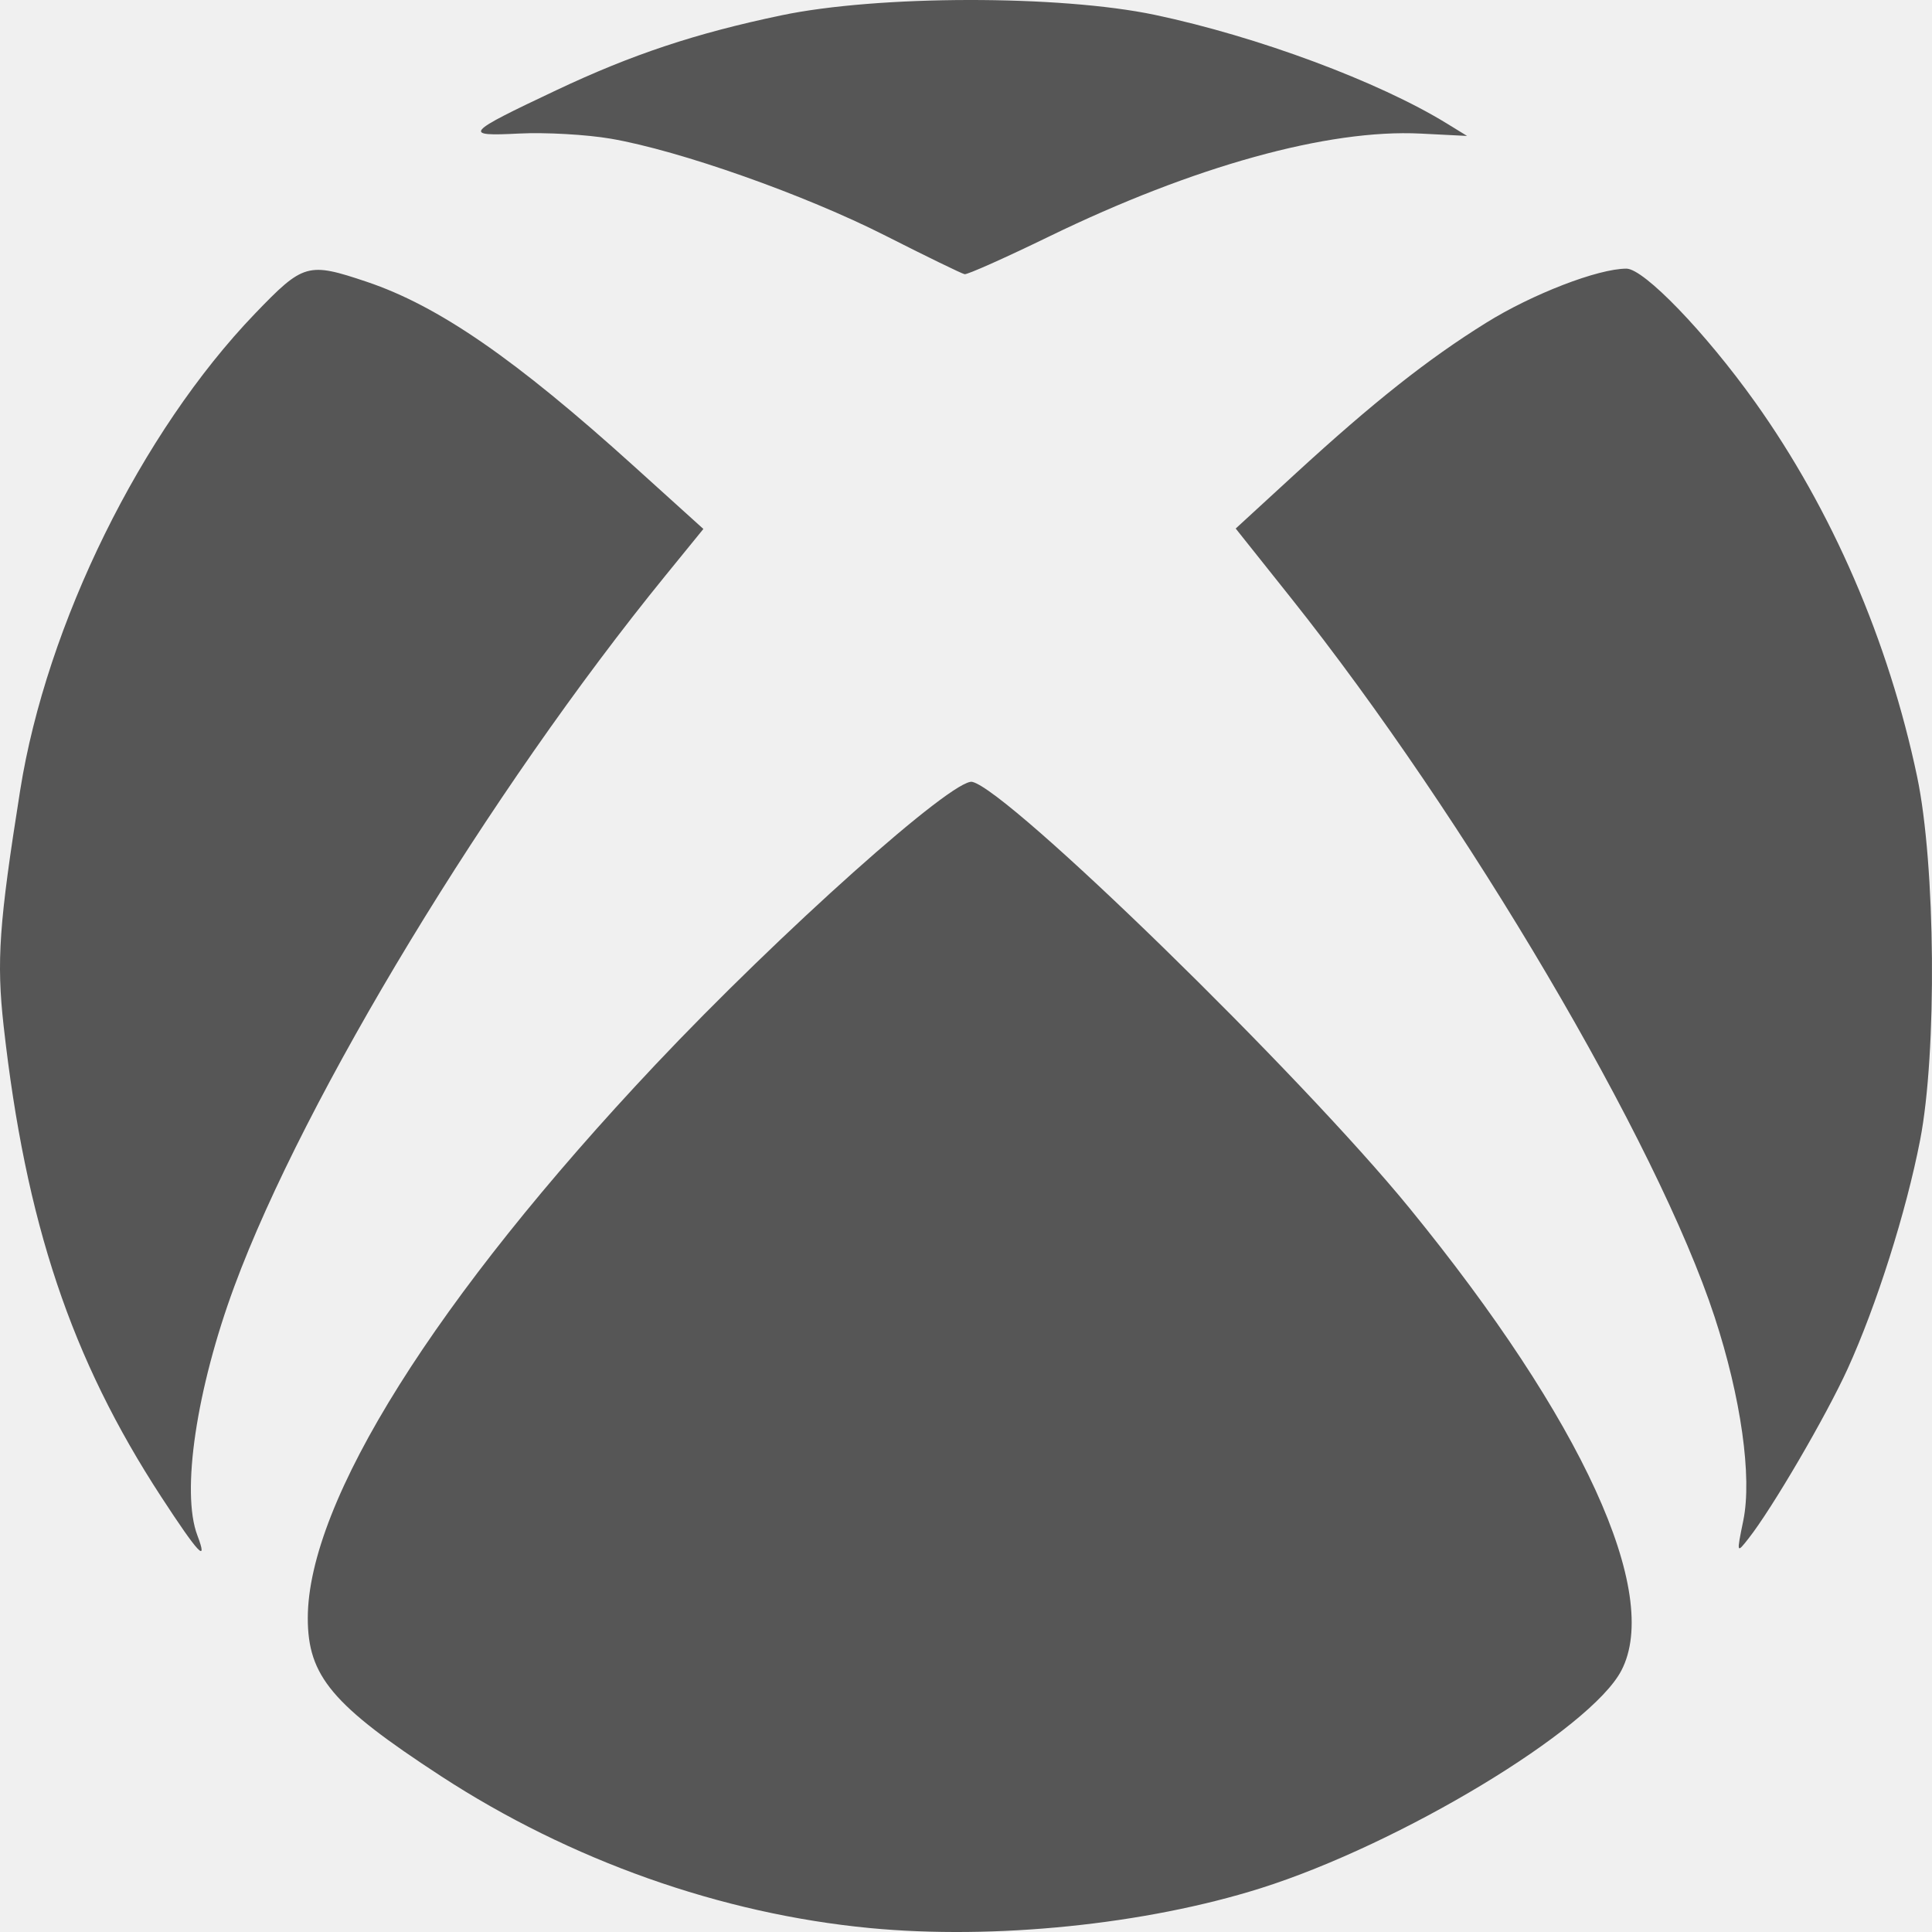
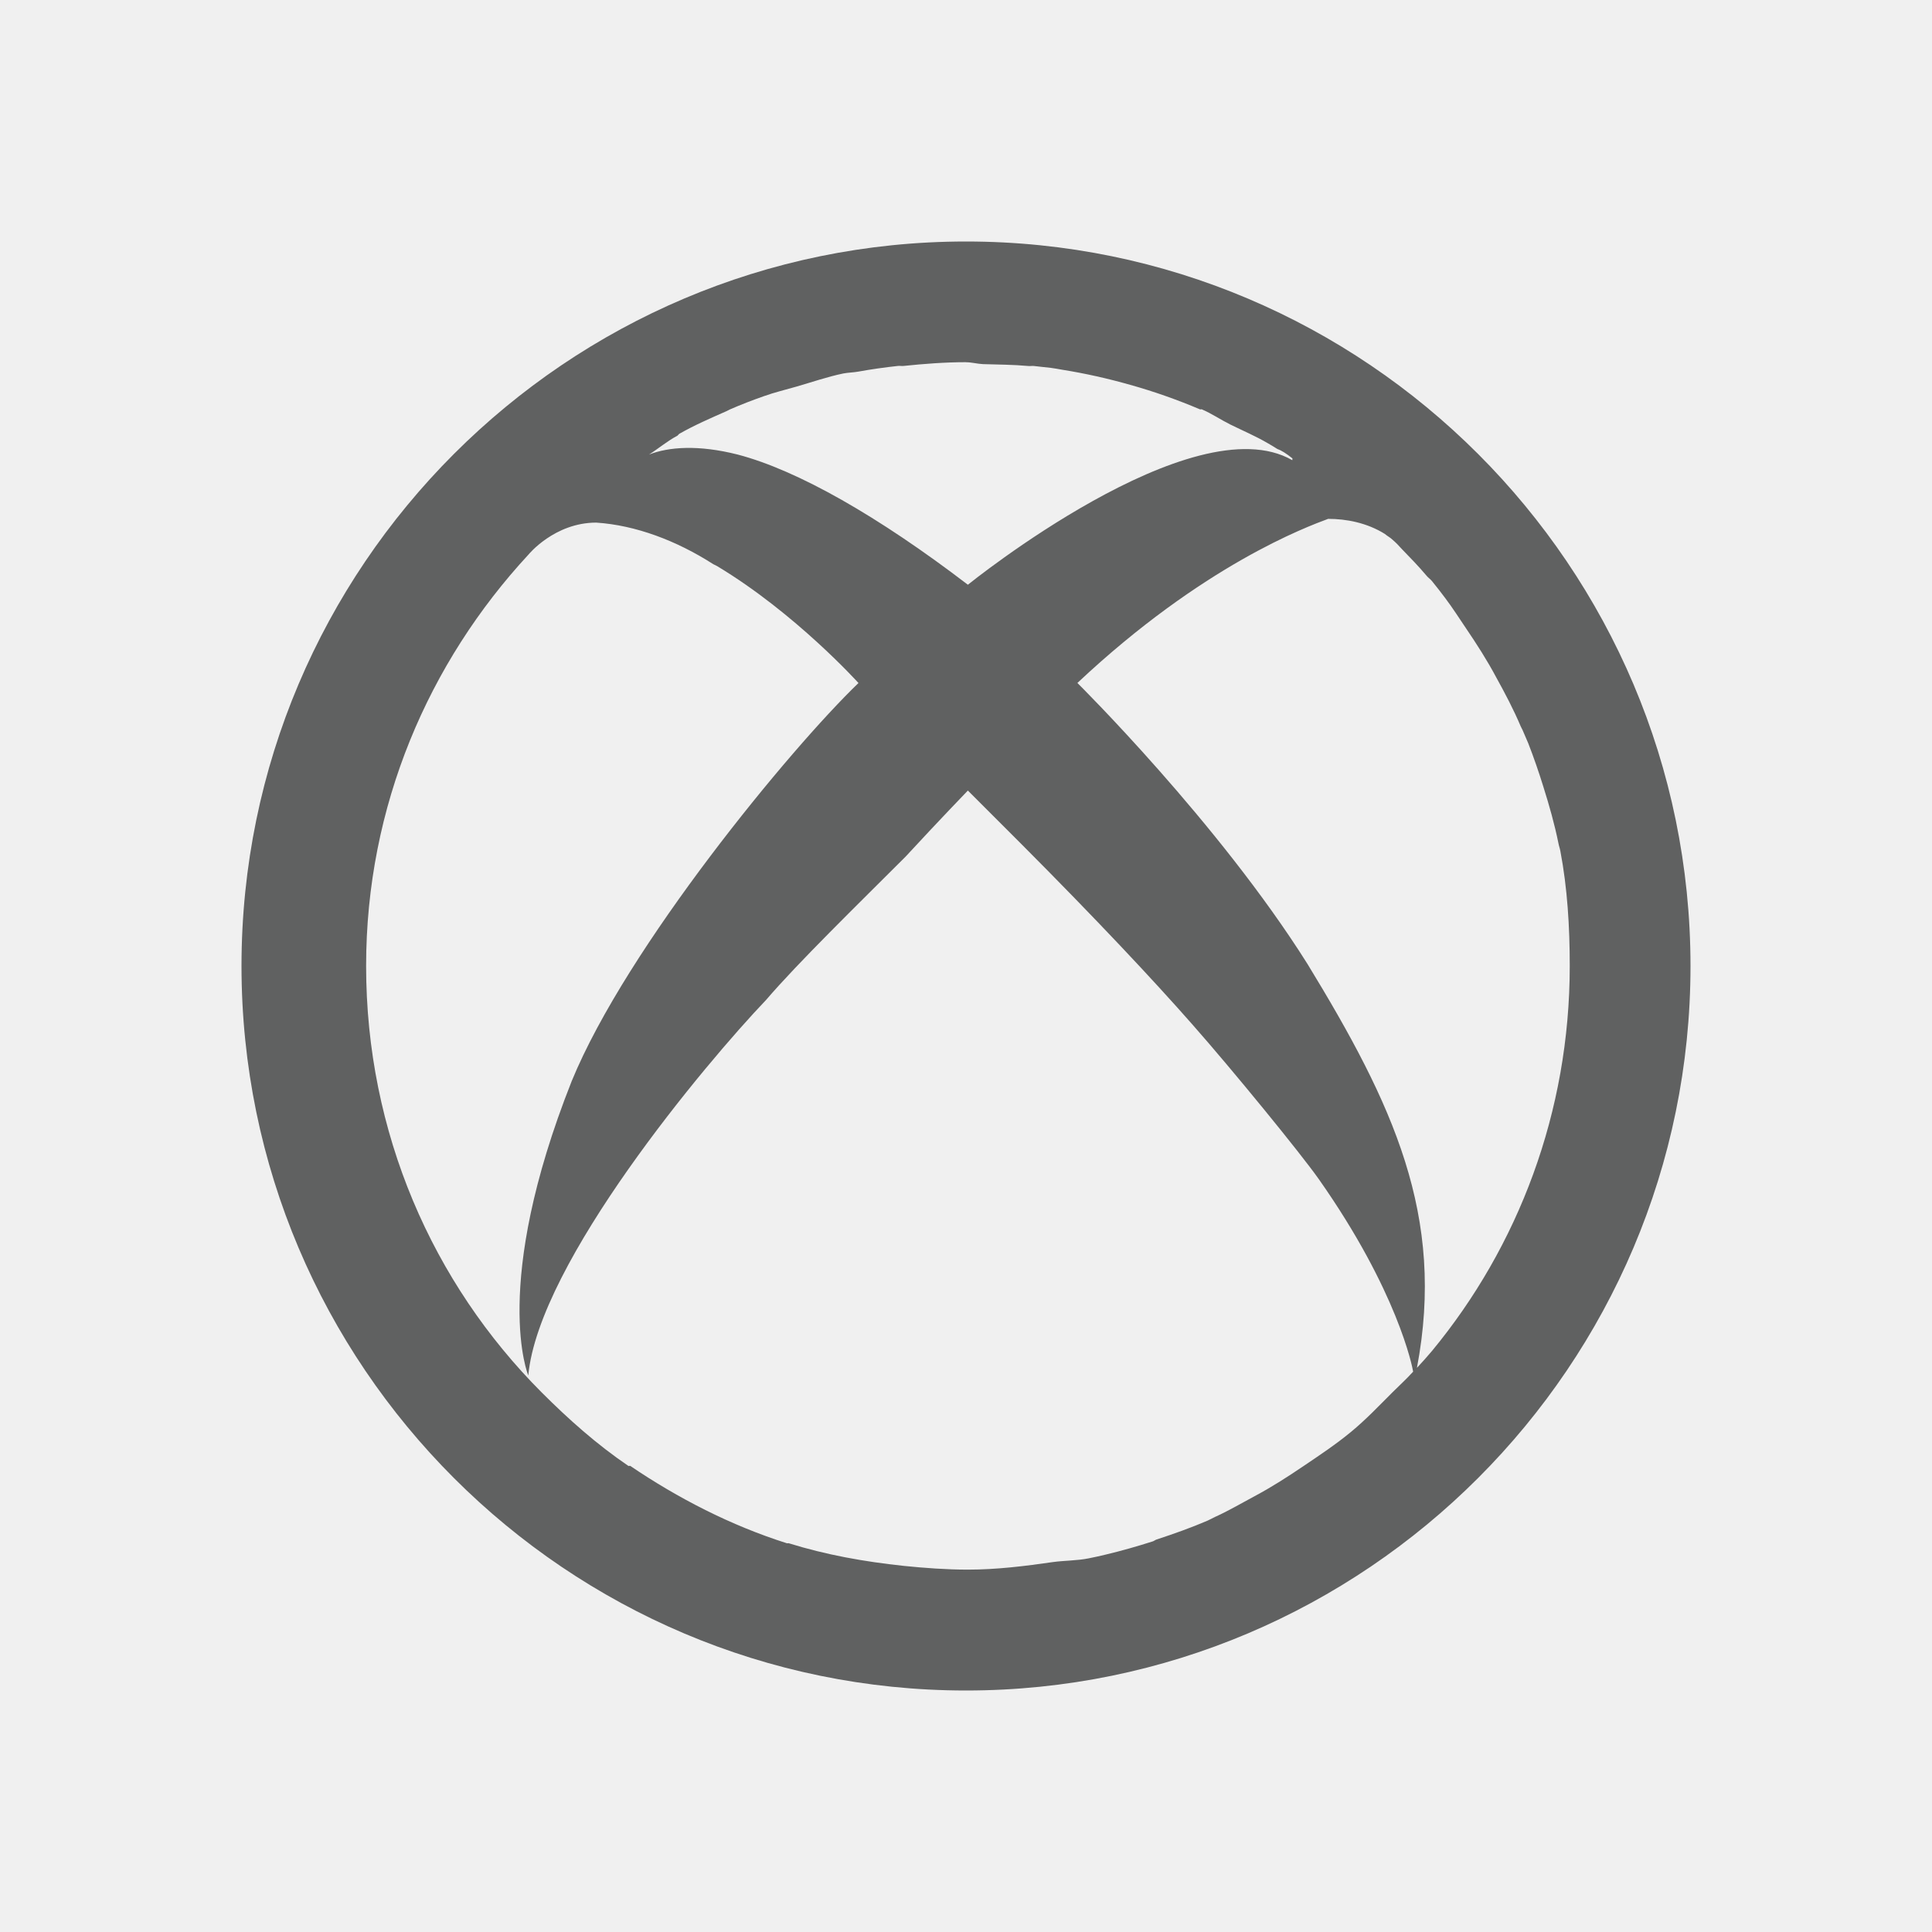
- <svg xmlns="http://www.w3.org/2000/svg" width="42" height="42" viewBox="0 0 42 42" fill="none">
-   <g clip-path="url(#clip0)">
-     <path d="M18.906 41.914C15.671 41.604 12.395 40.443 9.581 38.608C7.224 37.07 6.691 36.438 6.691 35.177C6.691 32.643 9.478 28.206 14.247 23.147C16.956 20.274 20.728 16.906 21.136 16.997C21.929 17.175 28.27 23.357 30.644 26.267C34.398 30.869 36.124 34.636 35.247 36.316C34.581 37.593 30.445 40.089 27.407 41.048C24.903 41.838 21.615 42.173 18.906 41.914ZM3.507 32.543C1.547 29.539 0.557 26.581 0.079 22.303C-0.078 20.891 -0.022 20.083 0.438 17.184C1.011 13.57 3.07 9.39 5.544 6.817C6.597 5.722 6.691 5.695 7.976 6.127C9.535 6.653 11.201 7.802 13.784 10.137L15.291 11.499L14.469 12.509C10.648 17.201 6.615 23.85 5.095 27.963C4.269 30.2 3.935 32.445 4.291 33.379C4.531 34.011 4.31 33.775 3.507 32.543ZM37.898 33.054C38.092 32.109 37.847 30.375 37.273 28.626C36.031 24.837 31.878 17.79 28.064 12.998L26.863 11.49L28.162 10.297C29.858 8.741 31.035 7.809 32.306 7.018C33.309 6.393 34.741 5.84 35.357 5.84C35.737 5.84 37.074 7.227 38.153 8.74C39.824 11.083 41.053 13.924 41.676 16.881C42.079 18.792 42.112 22.882 41.741 24.788C41.437 26.352 40.793 28.381 40.166 29.757C39.696 30.788 38.526 32.791 38.014 33.442C37.751 33.777 37.75 33.777 37.898 33.054H37.898ZM19.252 5.125C17.492 4.232 14.778 3.273 13.278 3.015C12.752 2.925 11.856 2.874 11.285 2.903C10.048 2.966 10.103 2.901 12.088 1.964C13.738 1.184 15.115 0.726 16.983 0.334C19.085 -0.107 23.036 -0.112 25.105 0.323C27.339 0.794 29.97 1.773 31.452 2.684L31.893 2.955L30.882 2.904C28.873 2.803 25.946 3.614 22.803 5.143C21.855 5.604 21.03 5.972 20.97 5.961C20.91 5.95 20.137 5.574 19.252 5.125V5.125Z" fill="#565656" />
+ <svg xmlns="http://www.w3.org/2000/svg" viewBox="0,0,256,256" width="64px" height="64px" fill-rule="nonzero">
+   <g fill="#606161" fill-rule="nonzero" stroke="none" stroke-width="1" stroke-linecap="butt" stroke-linejoin="miter" stroke-miterlimit="10" stroke-dasharray="" stroke-dashoffset="0" font-family="none" font-weight="none" font-size="none" text-anchor="none" style="mix-blend-mode: normal">
+     <g transform="scale(8,8)">
+       <path d="M16,4c-6.617,0 -12,5.383 -12,12c0,6.617 5.383,12 12,12c6.617,0 12,-5.383 12,-12c0,-6.617 -5.383,-12 -12,-12zM16,6c0.094,0 0.188,0.027 0.281,0.031c0.254,0.008 0.5,0.008 0.75,0.031c0.031,0.004 0.062,-0.004 0.094,0c0.094,0.012 0.188,0.02 0.281,0.031c0.062,0.008 0.125,0.02 0.188,0.031c0.387,0.062 0.754,0.145 1.125,0.25c0.391,0.109 0.789,0.25 1.156,0.406c0.008,0.004 0.023,-0.004 0.031,0c0.164,0.07 0.312,0.172 0.469,0.25c0.207,0.102 0.426,0.195 0.625,0.312c0.055,0.031 0.105,0.062 0.156,0.094c0.066,0.023 0.148,0.074 0.25,0.156c0.004,0.004 -0.004,0.027 0,0.031c-1.648,-0.949 -5.375,2.062 -5.375,2.062c-1.477,-1.129 -2.816,-1.895 -3.812,-2.156c-0.648,-0.164 -1.141,-0.129 -1.469,0c0.16,-0.102 0.301,-0.223 0.469,-0.312c0.012,-0.008 0.02,-0.023 0.031,-0.031c0.254,-0.145 0.516,-0.258 0.781,-0.375c0.02,-0.008 0.043,-0.023 0.062,-0.031c0.188,-0.082 0.371,-0.152 0.562,-0.219c0.172,-0.062 0.355,-0.105 0.531,-0.156c0.258,-0.074 0.516,-0.164 0.781,-0.219c0.082,-0.016 0.168,-0.016 0.25,-0.031c0.215,-0.039 0.434,-0.07 0.656,-0.094c0.031,-0.004 0.062,0.004 0.094,0c0.336,-0.035 0.684,-0.062 1.031,-0.062zM22,8.594c0.293,0 0.637,0.062 0.938,0.25c0.039,0.035 0.09,0.059 0.125,0.094c0.055,0.047 0.105,0.098 0.156,0.156c0.141,0.145 0.277,0.285 0.406,0.438c0.027,0.035 0.066,0.059 0.094,0.094c0.078,0.094 0.145,0.184 0.219,0.281c0.121,0.16 0.23,0.332 0.344,0.5c0.18,0.266 0.348,0.527 0.5,0.812c0.145,0.262 0.289,0.535 0.406,0.812c0.008,0.02 0.023,0.043 0.031,0.062c0.031,0.074 0.062,0.145 0.094,0.219c0.09,0.23 0.176,0.48 0.25,0.719c0.098,0.312 0.184,0.613 0.25,0.938c0.008,0.043 0.023,0.082 0.031,0.125c0.117,0.613 0.156,1.258 0.156,1.906c0,2.422 -0.855,4.648 -2.281,6.375c-0.082,0.098 -0.164,0.188 -0.25,0.281c0.477,-2.516 -0.398,-4.371 -1.812,-6.688c-1.477,-2.348 -3.812,-4.656 -3.812,-4.656c2.082,-1.957 3.809,-2.59 4.156,-2.719zM9.875,8.656c0.652,0.043 1.328,0.297 1.938,0.688l0.062,0.031c1.301,0.781 2.344,1.938 2.344,1.938c-1.129,1.086 -3.84,4.375 -4.75,6.594c-1.344,3.391 -0.719,4.875 -0.719,4.875c0.172,-1.871 2.941,-5.176 3.938,-6.219c0.52,-0.609 1.531,-1.594 2.312,-2.375c0.562,-0.609 1.031,-1.094 1.031,-1.094c0.305,0.305 0.613,0.613 0.875,0.875c1.258,1.262 2.195,2.262 2.844,3c0.652,0.738 1.789,2.129 2.094,2.562c1.305,1.855 1.551,3.113 1.562,3.188c-0.109,0.121 -0.227,0.227 -0.344,0.344c-0.227,0.227 -0.441,0.453 -0.688,0.656c-0.246,0.203 -0.516,0.383 -0.781,0.562c-0.266,0.18 -0.527,0.348 -0.812,0.5c-0.219,0.117 -0.43,0.242 -0.656,0.344c-0.043,0.02 -0.082,0.043 -0.125,0.062c-0.273,0.117 -0.559,0.219 -0.844,0.312c-0.023,0.008 -0.039,0.023 -0.062,0.031c-0.258,0.082 -0.516,0.156 -0.781,0.219c-0.094,0.023 -0.184,0.043 -0.281,0.062c-0.191,0.039 -0.398,0.035 -0.594,0.062c-0.457,0.066 -0.93,0.125 -1.406,0.125c-0.355,0 -0.719,-0.027 -1.062,-0.062c-0.66,-0.07 -1.293,-0.184 -1.906,-0.375c-0.008,-0.004 -0.023,0.004 -0.031,0c-0.926,-0.293 -1.805,-0.746 -2.594,-1.281c-0.008,-0.004 -0.023,0.004 -0.031,0c-0.523,-0.355 -0.992,-0.773 -1.438,-1.219c-1.805,-1.809 -2.906,-4.301 -2.906,-7.062c0,-2.652 1.039,-5.031 2.688,-6.812c0,0 0.43,-0.531 1.125,-0.531z" />
+     </g>
  </g>
-   <defs>
-     <clipPath id="clip0">
-       <rect width="42" height="42" fill="white" />
-     </clipPath>
-   </defs>
</svg>
